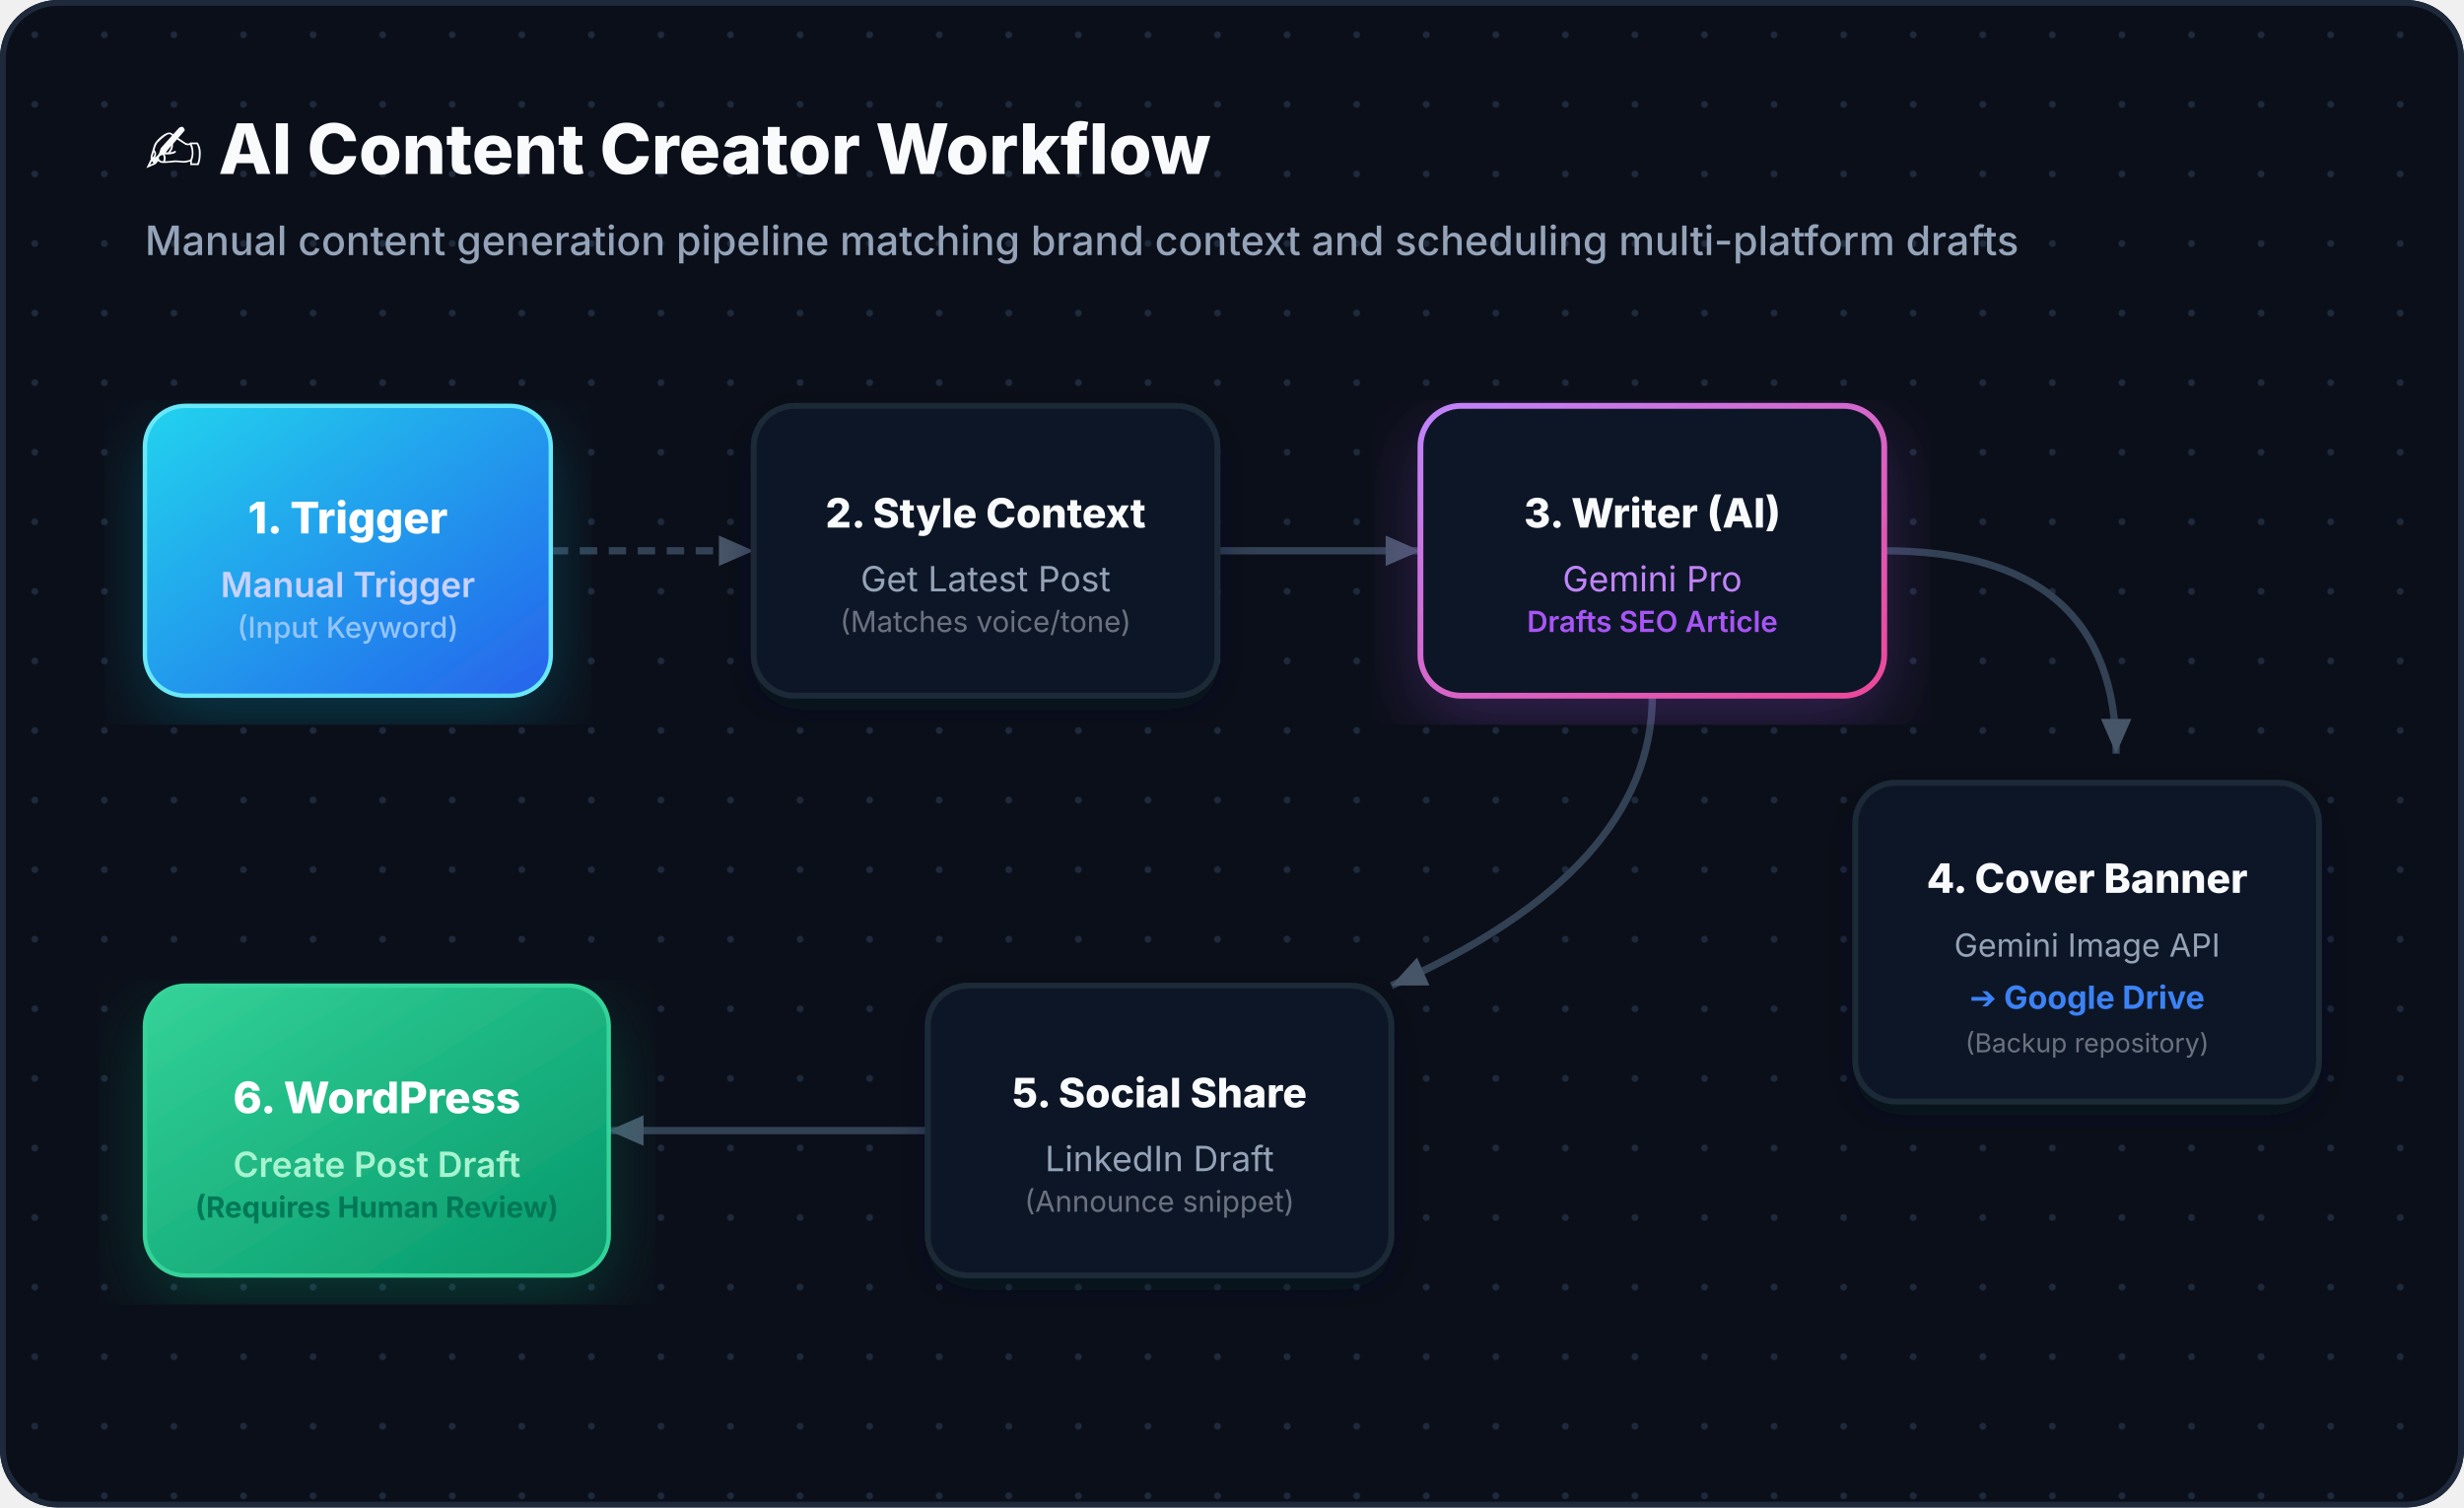
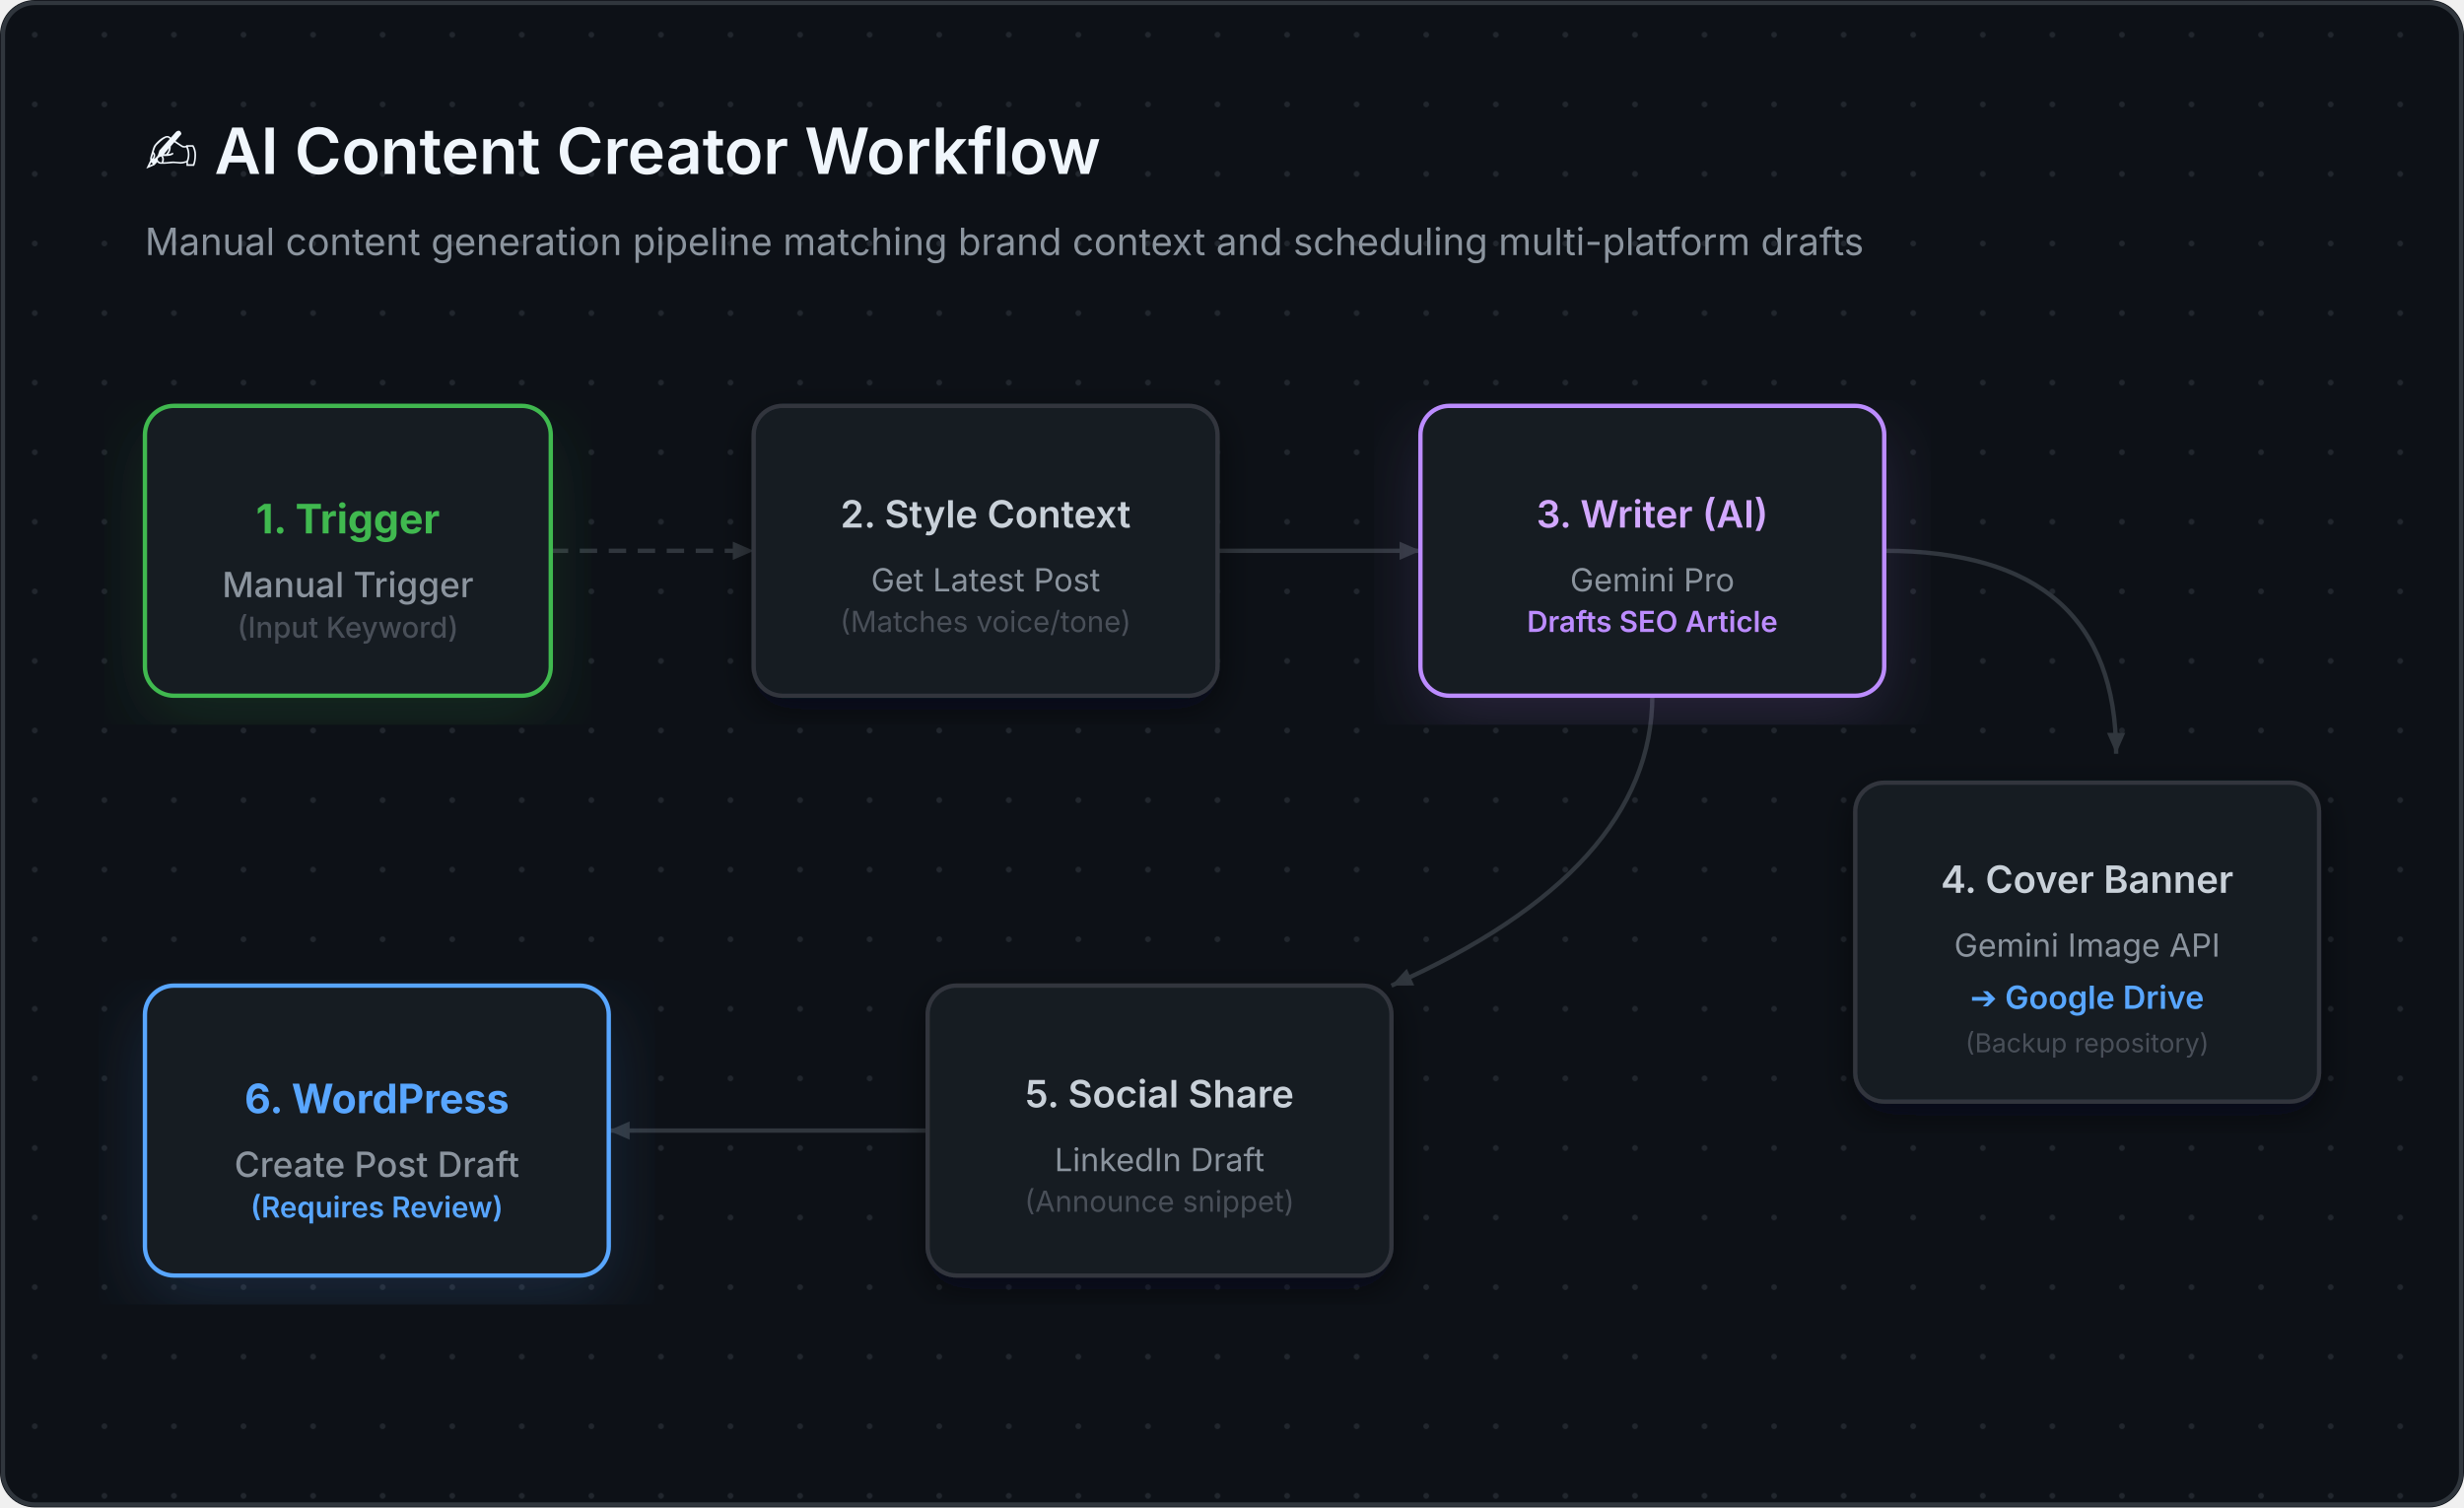
<svg xmlns="http://www.w3.org/2000/svg" viewBox="0 0 850 520" width="100%" height="100%">
  <defs>
    <pattern id="grid" width="24" height="24" patternUnits="userSpaceOnUse">
-       <circle cx="12" cy="12" r="1.2" fill="#1e293b" />
+       <circle cx="12" cy="12" r="1" fill="#21262d" />
    </pattern>
    <filter id="glowPurple" x="-10%" y="-10%" width="120%" height="120%">
-       <feDropShadow dx="0" dy="8" stdDeviation="12" flood-color="#a855f7" flood-opacity="0.25" />
+       <feDropShadow dx="0" dy="8" stdDeviation="12" flood-color="#bc8cff" flood-opacity="0.15" />
    </filter>
    <filter id="glowCyan" x="-10%" y="-10%" width="120%" height="120%">
-       <feDropShadow dx="0" dy="8" stdDeviation="12" flood-color="#06b6d4" flood-opacity="0.25" />
+       <feDropShadow dx="0" dy="8" stdDeviation="12" flood-color="#58a6ff" flood-opacity="0.15" />
    </filter>
    <filter id="glowGreen" x="-10%" y="-10%" width="120%" height="120%">
-       <feDropShadow dx="0" dy="8" stdDeviation="12" flood-color="#10b981" flood-opacity="0.25" />
+       <feDropShadow dx="0" dy="8" stdDeviation="12" flood-color="#3fb950" flood-opacity="0.15" />
    </filter>
    <filter id="glowSoft" x="-10%" y="-10%" width="120%" height="120%">
-       <feDropShadow dx="0" dy="4" stdDeviation="6" flood-color="#0f172a" flood-opacity="0.4" />
+       <feDropShadow dx="0" dy="4" stdDeviation="6" flood-color="#010409" flood-opacity="0.5" />
    </filter>
    <linearGradient id="purpleGrad" x1="0%" y1="0%" x2="100%" y2="100%">
-       <stop offset="0%" stop-color="#c084fc" />
-       <stop offset="100%" stop-color="#ec4899" />
+       <stop offset="0%" stop-color="#d2a8ff" />
+       <stop offset="100%" stop-color="#bc8cff" />
    </linearGradient>
    <linearGradient id="cyanGrad" x1="0%" y1="0%" x2="100%" y2="100%">
-       <stop offset="0%" stop-color="#22d3ee" />
-       <stop offset="100%" stop-color="#2563eb" />
+       <stop offset="0%" stop-color="#79c0ff" />
+       <stop offset="100%" stop-color="#58a6ff" />
    </linearGradient>
    <linearGradient id="greenGrad" x1="0%" y1="0%" x2="100%" y2="100%">
-       <stop offset="0%" stop-color="#34d399" />
-       <stop offset="100%" stop-color="#059669" />
+       <stop offset="0%" stop-color="#56d364" />
+       <stop offset="100%" stop-color="#3fb950" />
    </linearGradient>
    <marker id="arrow" viewBox="0 0 10 10" refX="8" refY="5" markerWidth="6" markerHeight="6" orient="auto-start-reverse">
-       <path d="M 0 1.5 L 8 5 L 0 8.5 z" fill="#475569" />
+       <path d="M 0 1.5 L 8 5 L 0 8.5 z" fill="#30363d" />
    </marker>
  </defs>
-   <rect width="850" height="520" rx="20" fill="#0b0f19" />
-   <rect width="850" height="520" fill="url(#grid)" rx="20" />
-   <rect x="1" y="1" width="848" height="518" rx="19" fill="none" stroke="#1e293b" stroke-width="2" />
-   <text x="50" y="60" font-family="system-ui, -apple-system, sans-serif" font-size="24" font-weight="800" fill="#f8fafc">✍️ AI Content Creator Workflow</text>
-   <text x="50" y="88" font-family="system-ui, -apple-system, sans-serif" font-size="14" fill="#94a3b8" font-weight="500">Manual content generation pipeline matching brand context and scheduling multi-platform drafts</text>
-   <path d="M 190 190 L 260 190" fill="none" stroke="#334155" stroke-width="2.5" stroke-dasharray="6 4" marker-end="url(#arrow)" />
-   <path d="M 420 190 L 490 190" fill="none" stroke="#334155" stroke-width="2.5" marker-end="url(#arrow)" />
-   <path d="M 650 190 Q 730 190 730 260" fill="none" stroke="#334155" stroke-width="2.5" marker-end="url(#arrow)" />
-   <path d="M 570 240 Q 570 300 480 340" fill="none" stroke="#334155" stroke-width="2.5" marker-end="url(#arrow)" />
-   <path d="M 320 390 L 210 390" fill="none" stroke="#334155" stroke-width="2.5" marker-end="url(#arrow)" />
-   <g transform="translate(50, 140)" filter="url(#glowCyan)">
-     <rect width="140" height="100" rx="14" fill="url(#cyanGrad)" stroke="#67e8f9" stroke-width="1.5" />
-     <text x="70" y="44" font-family="system-ui, -apple-system, sans-serif" font-size="15" font-weight="800" fill="#ffffff" text-anchor="middle">1. Trigger</text>
-     <text x="70" y="66" font-family="system-ui, -apple-system, sans-serif" font-size="12" fill="#c7d2fe" font-weight="600" text-anchor="middle">Manual Trigger</text>
-     <text x="70" y="80" font-family="system-ui, -apple-system, sans-serif" font-size="10" fill="#93c5fd" font-weight="500" text-anchor="middle">(Input Keyword)</text>
+   <rect width="850" height="520" rx="12" fill="#0d1117" />
+   <rect width="850" height="520" fill="url(#grid)" rx="12" />
+   <rect x="1" y="1" width="848" height="518" rx="11" fill="none" stroke="#30363d" stroke-width="1.5" />
+   <text x="50" y="60" font-family="system-ui, -apple-system, sans-serif" font-size="22" font-weight="600" fill="#f0f6fc">✍️ AI Content Creator Workflow</text>
+   <text x="50" y="88" font-family="system-ui, -apple-system, sans-serif" font-size="13" fill="#8b949e" font-weight="400">Manual content generation pipeline matching brand context and scheduling multi-platform drafts</text>
+   <path d="M 190 190 L 260 190" fill="none" stroke="#30363d" stroke-width="1.5" stroke-dasharray="6 4" marker-end="url(#arrow)" />
+   <path d="M 420 190 L 490 190" fill="none" stroke="#30363d" stroke-width="1.5" marker-end="url(#arrow)" />
+   <path d="M 650 190 Q 730 190 730 260" fill="none" stroke="#30363d" stroke-width="1.5" marker-end="url(#arrow)" />
+   <path d="M 570 240 Q 570 300 480 340" fill="none" stroke="#30363d" stroke-width="1.5" marker-end="url(#arrow)" />
+   <path d="M 320 390 L 210 390" fill="none" stroke="#30363d" stroke-width="1.5" marker-end="url(#arrow)" />
+   <g transform="translate(50, 140)" filter="url(#glowGreen)">
+     <rect width="140" height="100" rx="10" fill="#161b22" stroke="#3fb950" stroke-width="1.5" />
+     <text x="70" y="44" font-family="system-ui, -apple-system, sans-serif" font-size="14" font-weight="700" fill="#3fb950" text-anchor="middle">1. Trigger</text>
+     <text x="70" y="66" font-family="system-ui, -apple-system, sans-serif" font-size="12" fill="#8b949e" font-weight="500" text-anchor="middle">Manual Trigger</text>
+     <text x="70" y="80" font-family="system-ui, -apple-system, sans-serif" font-size="10" fill="#484f58" font-weight="500" text-anchor="middle">(Input Keyword)</text>
  </g>
  <g transform="translate(260, 140)" filter="url(#glowSoft)">
-     <rect width="160" height="100" rx="14" fill="#111827" stroke="#1f2937" stroke-width="2" />
-     <text x="80" y="42" font-family="system-ui, -apple-system, sans-serif" font-size="14" font-weight="800" fill="#f8fafc" text-anchor="middle">2. Style Context</text>
-     <text x="80" y="64" font-family="system-ui, -apple-system, sans-serif" font-size="12" fill="#94a3b8" text-anchor="middle">Get Latest Post</text>
-     <text x="80" y="78" font-family="system-ui, -apple-system, sans-serif" font-size="10" fill="#6b7280" text-anchor="middle">(Matches voice/tone)</text>
+     <rect width="160" height="100" rx="10" fill="#161b22" stroke="#30363d" stroke-width="1.5" />
+     <text x="80" y="42" font-family="system-ui, -apple-system, sans-serif" font-size="13" font-weight="600" fill="#c9d1d9" text-anchor="middle">2. Style Context</text>
+     <text x="80" y="64" font-family="system-ui, -apple-system, sans-serif" font-size="11" fill="#8b949e" text-anchor="middle">Get Latest Post</text>
+     <text x="80" y="78" font-family="system-ui, -apple-system, sans-serif" font-size="10" fill="#484f58" text-anchor="middle">(Matches voice/tone)</text>
  </g>
  <g transform="translate(490, 140)" filter="url(#glowPurple)">
-     <rect width="160" height="100" rx="14" fill="#111827" stroke="url(#purpleGrad)" stroke-width="2" />
-     <text x="80" y="42" font-family="system-ui, -apple-system, sans-serif" font-size="14" font-weight="800" fill="#f8fafc" text-anchor="middle">3. Writer (AI)</text>
-     <text x="80" y="64" font-family="system-ui, -apple-system, sans-serif" font-size="12" fill="#c084fc" text-anchor="middle">Gemini Pro</text>
-     <text x="80" y="78" font-family="system-ui, -apple-system, sans-serif" font-size="10" fill="#a855f7" font-weight="600" text-anchor="middle">Drafts SEO Article</text>
+     <rect width="160" height="100" rx="10" fill="#161b22" stroke="#bc8cff" stroke-width="1.5" />
+     <text x="80" y="42" font-family="system-ui, -apple-system, sans-serif" font-size="13" font-weight="600" fill="#d2a8ff" text-anchor="middle">3. Writer (AI)</text>
+     <text x="80" y="64" font-family="system-ui, -apple-system, sans-serif" font-size="11" fill="#8b949e" text-anchor="middle">Gemini Pro</text>
+     <text x="80" y="78" font-family="system-ui, -apple-system, sans-serif" font-size="10" fill="#bc8cff" font-weight="600" text-anchor="middle">Drafts SEO Article</text>
  </g>
  <g transform="translate(640, 270)" filter="url(#glowSoft)">
-     <rect width="160" height="110" rx="14" fill="#111827" stroke="#1f2937" stroke-width="2" />
-     <text x="80" y="38" font-family="system-ui, -apple-system, sans-serif" font-size="14" font-weight="800" fill="#f8fafc" text-anchor="middle">4. Cover Banner</text>
-     <text x="80" y="60" font-family="system-ui, -apple-system, sans-serif" font-size="11" fill="#94a3b8" text-anchor="middle">Gemini Image API</text>
-     <text x="80" y="78" font-family="system-ui, -apple-system, sans-serif" font-size="11" fill="#3b82f6" font-weight="700" text-anchor="middle">➔ Google Drive</text>
-     <text x="80" y="93" font-family="system-ui, -apple-system, sans-serif" font-size="9" fill="#6b7280" text-anchor="middle">(Backup repository)</text>
+     <rect width="160" height="110" rx="10" fill="#161b22" stroke="#30363d" stroke-width="1.5" />
+     <text x="80" y="38" font-family="system-ui, -apple-system, sans-serif" font-size="13" font-weight="600" fill="#c9d1d9" text-anchor="middle">4. Cover Banner</text>
+     <text x="80" y="60" font-family="system-ui, -apple-system, sans-serif" font-size="11" fill="#8b949e" text-anchor="middle">Gemini Image API</text>
+     <text x="80" y="78" font-family="system-ui, -apple-system, sans-serif" font-size="11" fill="#58a6ff" font-weight="600" text-anchor="middle">➔ Google Drive</text>
+     <text x="80" y="93" font-family="system-ui, -apple-system, sans-serif" font-size="9" fill="#484f58" text-anchor="middle">(Backup repository)</text>
  </g>
  <g transform="translate(320, 340)" filter="url(#glowSoft)">
-     <rect width="160" height="100" rx="14" fill="#111827" stroke="#1f2937" stroke-width="2" />
-     <text x="80" y="42" font-family="system-ui, -apple-system, sans-serif" font-size="14" font-weight="800" fill="#f8fafc" text-anchor="middle">5. Social Share</text>
-     <text x="80" y="64" font-family="system-ui, -apple-system, sans-serif" font-size="12" fill="#94a3b8" text-anchor="middle">LinkedIn Draft</text>
-     <text x="80" y="78" font-family="system-ui, -apple-system, sans-serif" font-size="10" fill="#6b7280" text-anchor="middle">(Announce snippet)</text>
+     <rect width="160" height="100" rx="10" fill="#161b22" stroke="#30363d" stroke-width="1.5" />
+     <text x="80" y="42" font-family="system-ui, -apple-system, sans-serif" font-size="13" font-weight="600" fill="#c9d1d9" text-anchor="middle">5. Social Share</text>
+     <text x="80" y="64" font-family="system-ui, -apple-system, sans-serif" font-size="11" fill="#8b949e" text-anchor="middle">LinkedIn Draft</text>
+     <text x="80" y="78" font-family="system-ui, -apple-system, sans-serif" font-size="10" fill="#484f58" text-anchor="middle">(Announce snippet)</text>
  </g>
-   <g transform="translate(50, 340)" filter="url(#glowGreen)">
-     <rect width="160" height="100" rx="14" fill="url(#greenGrad)" stroke="#34d399" stroke-width="1.5" />
-     <text x="80" y="44" font-family="system-ui, -apple-system, sans-serif" font-size="15" font-weight="800" fill="#ffffff" text-anchor="middle">6. WordPress</text>
-     <text x="80" y="66" font-family="system-ui, -apple-system, sans-serif" font-size="12" fill="#a7f3d0" font-weight="600" text-anchor="middle">Create Post Draft</text>
-     <text x="80" y="80" font-family="system-ui, -apple-system, sans-serif" font-size="10" fill="#047857" font-weight="700" text-anchor="middle">(Requires Human Review)</text>
+   <g transform="translate(50, 340)" filter="url(#glowCyan)">
+     <rect width="160" height="100" rx="10" fill="#161b22" stroke="#58a6ff" stroke-width="1.5" />
+     <text x="80" y="44" font-family="system-ui, -apple-system, sans-serif" font-size="14" font-weight="700" fill="#58a6ff" text-anchor="middle">6. WordPress</text>
+     <text x="80" y="66" font-family="system-ui, -apple-system, sans-serif" font-size="12" fill="#8b949e" font-weight="500" text-anchor="middle">Create Post Draft</text>
+     <text x="80" y="80" font-family="system-ui, -apple-system, sans-serif" font-size="10" fill="#58a6ff" font-weight="600" text-anchor="middle">(Requires Review)</text>
  </g>
</svg>
